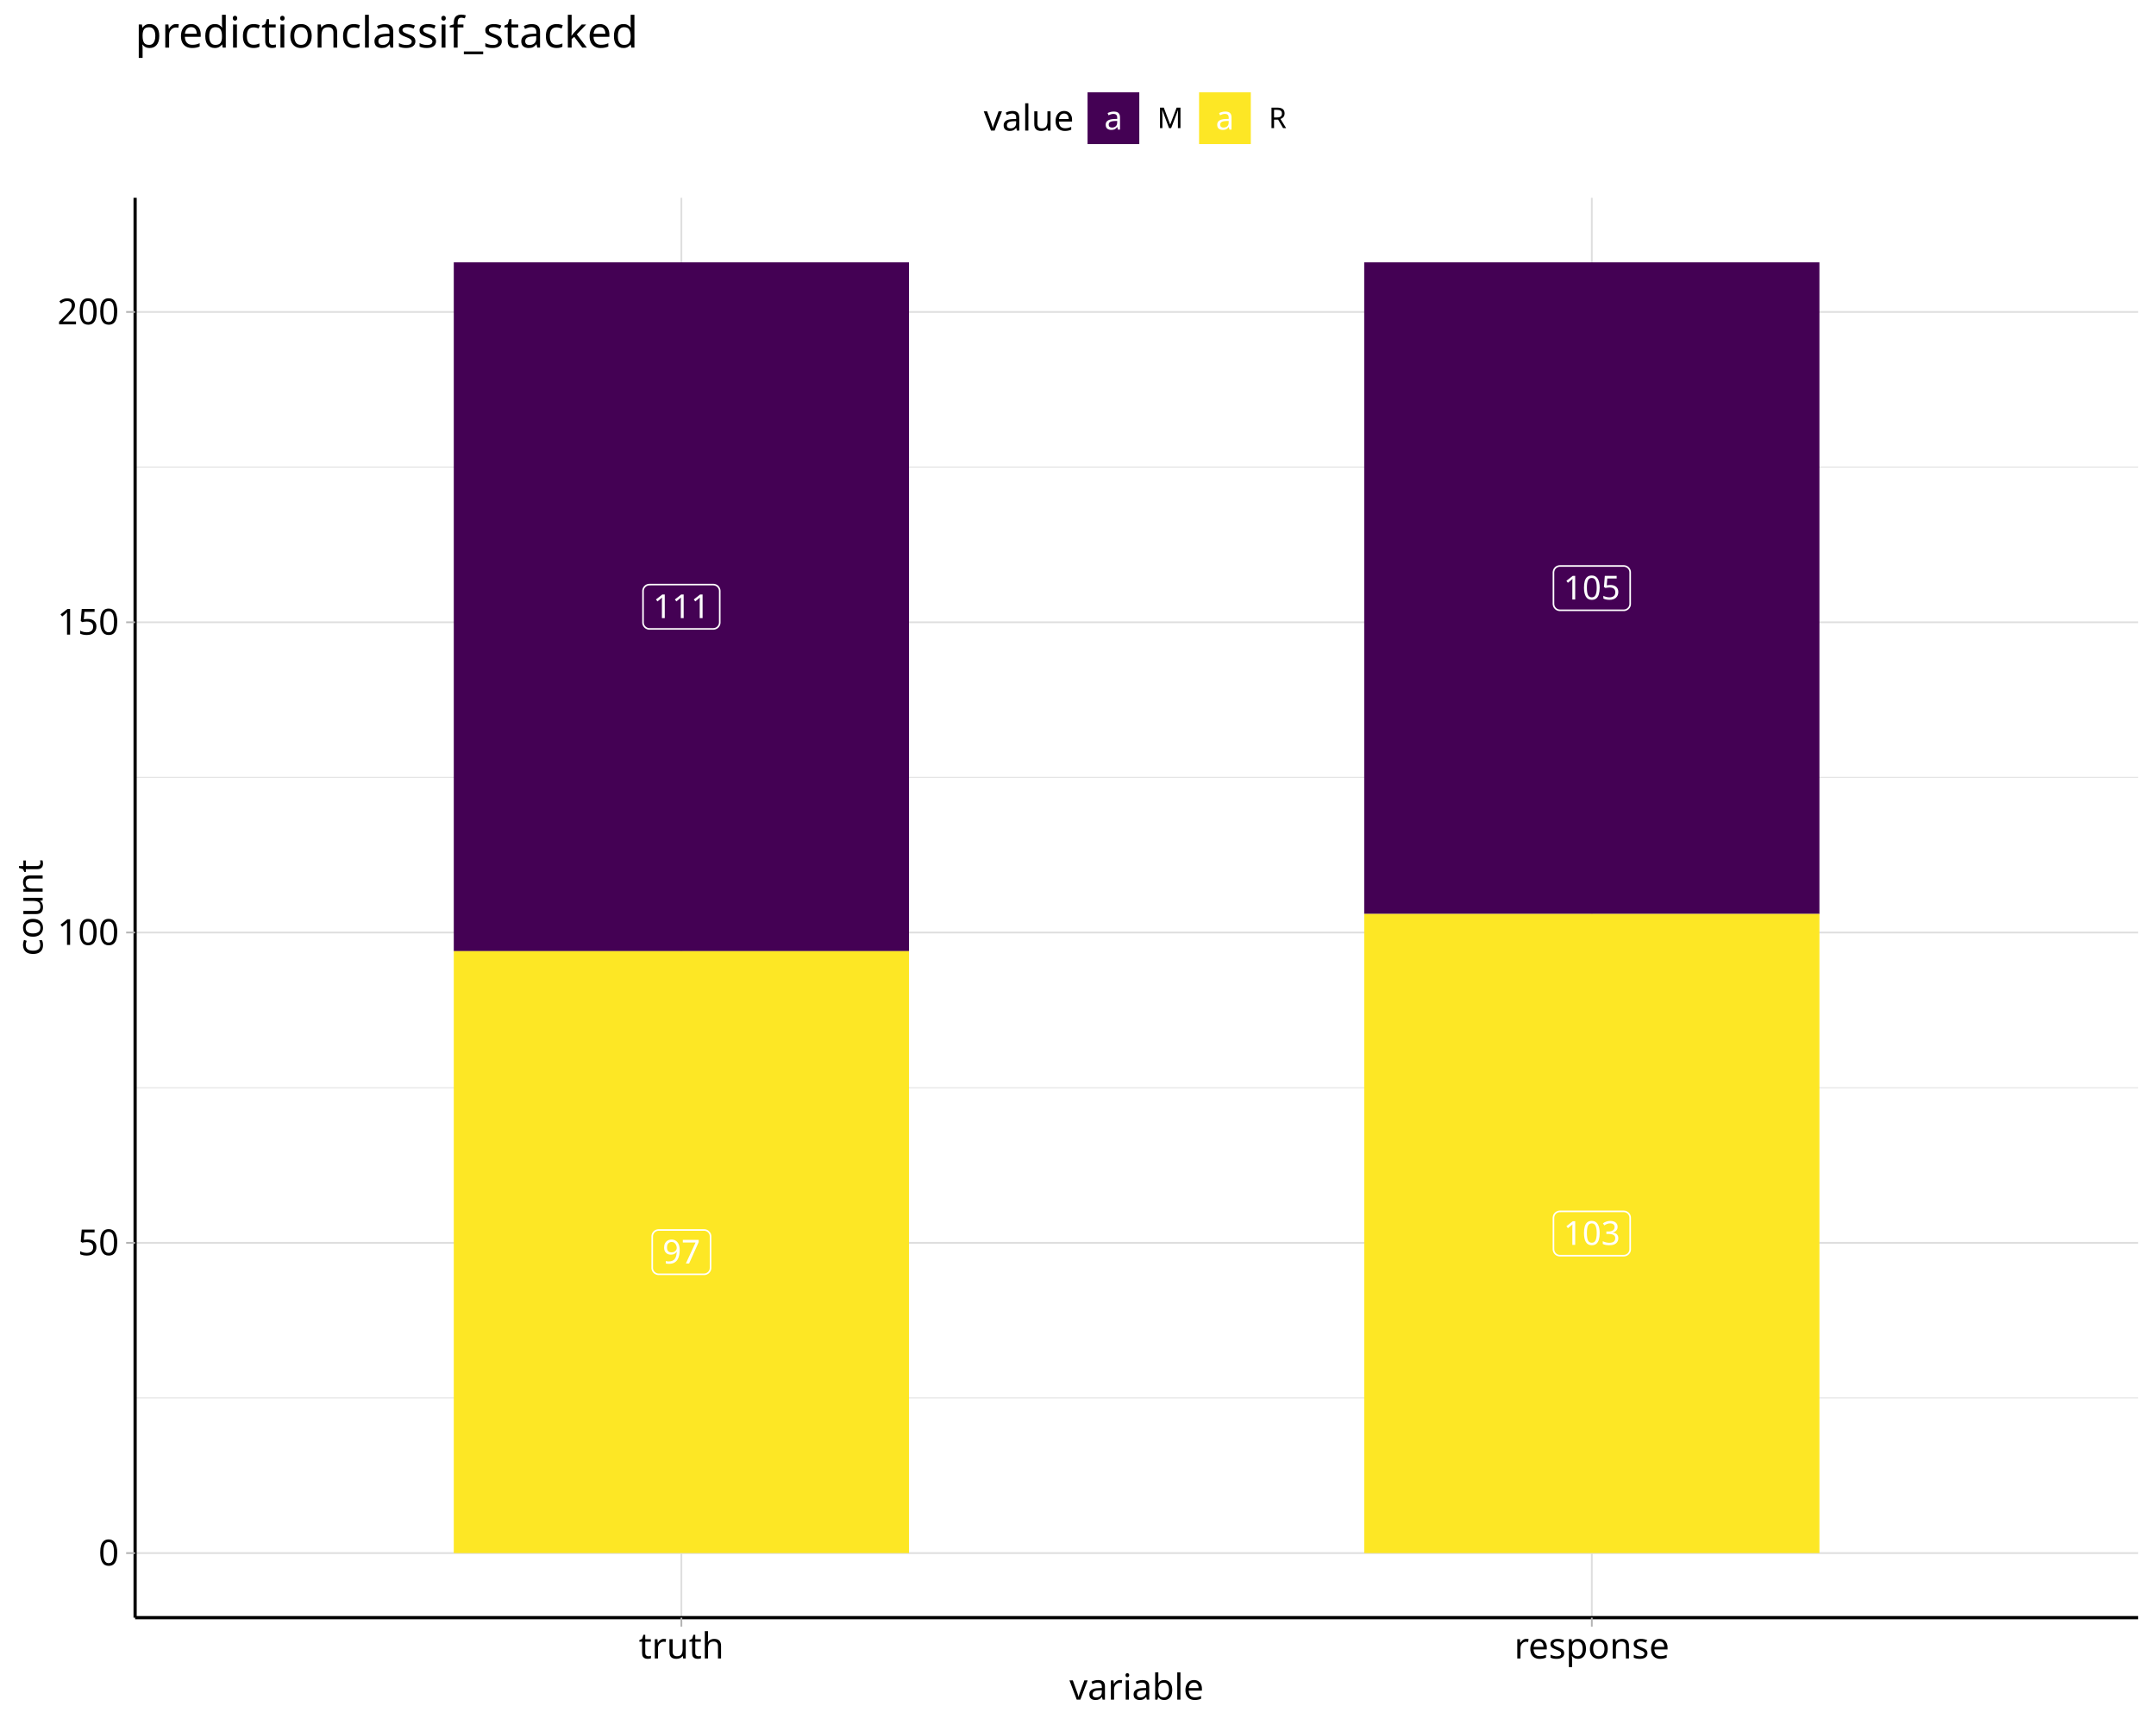
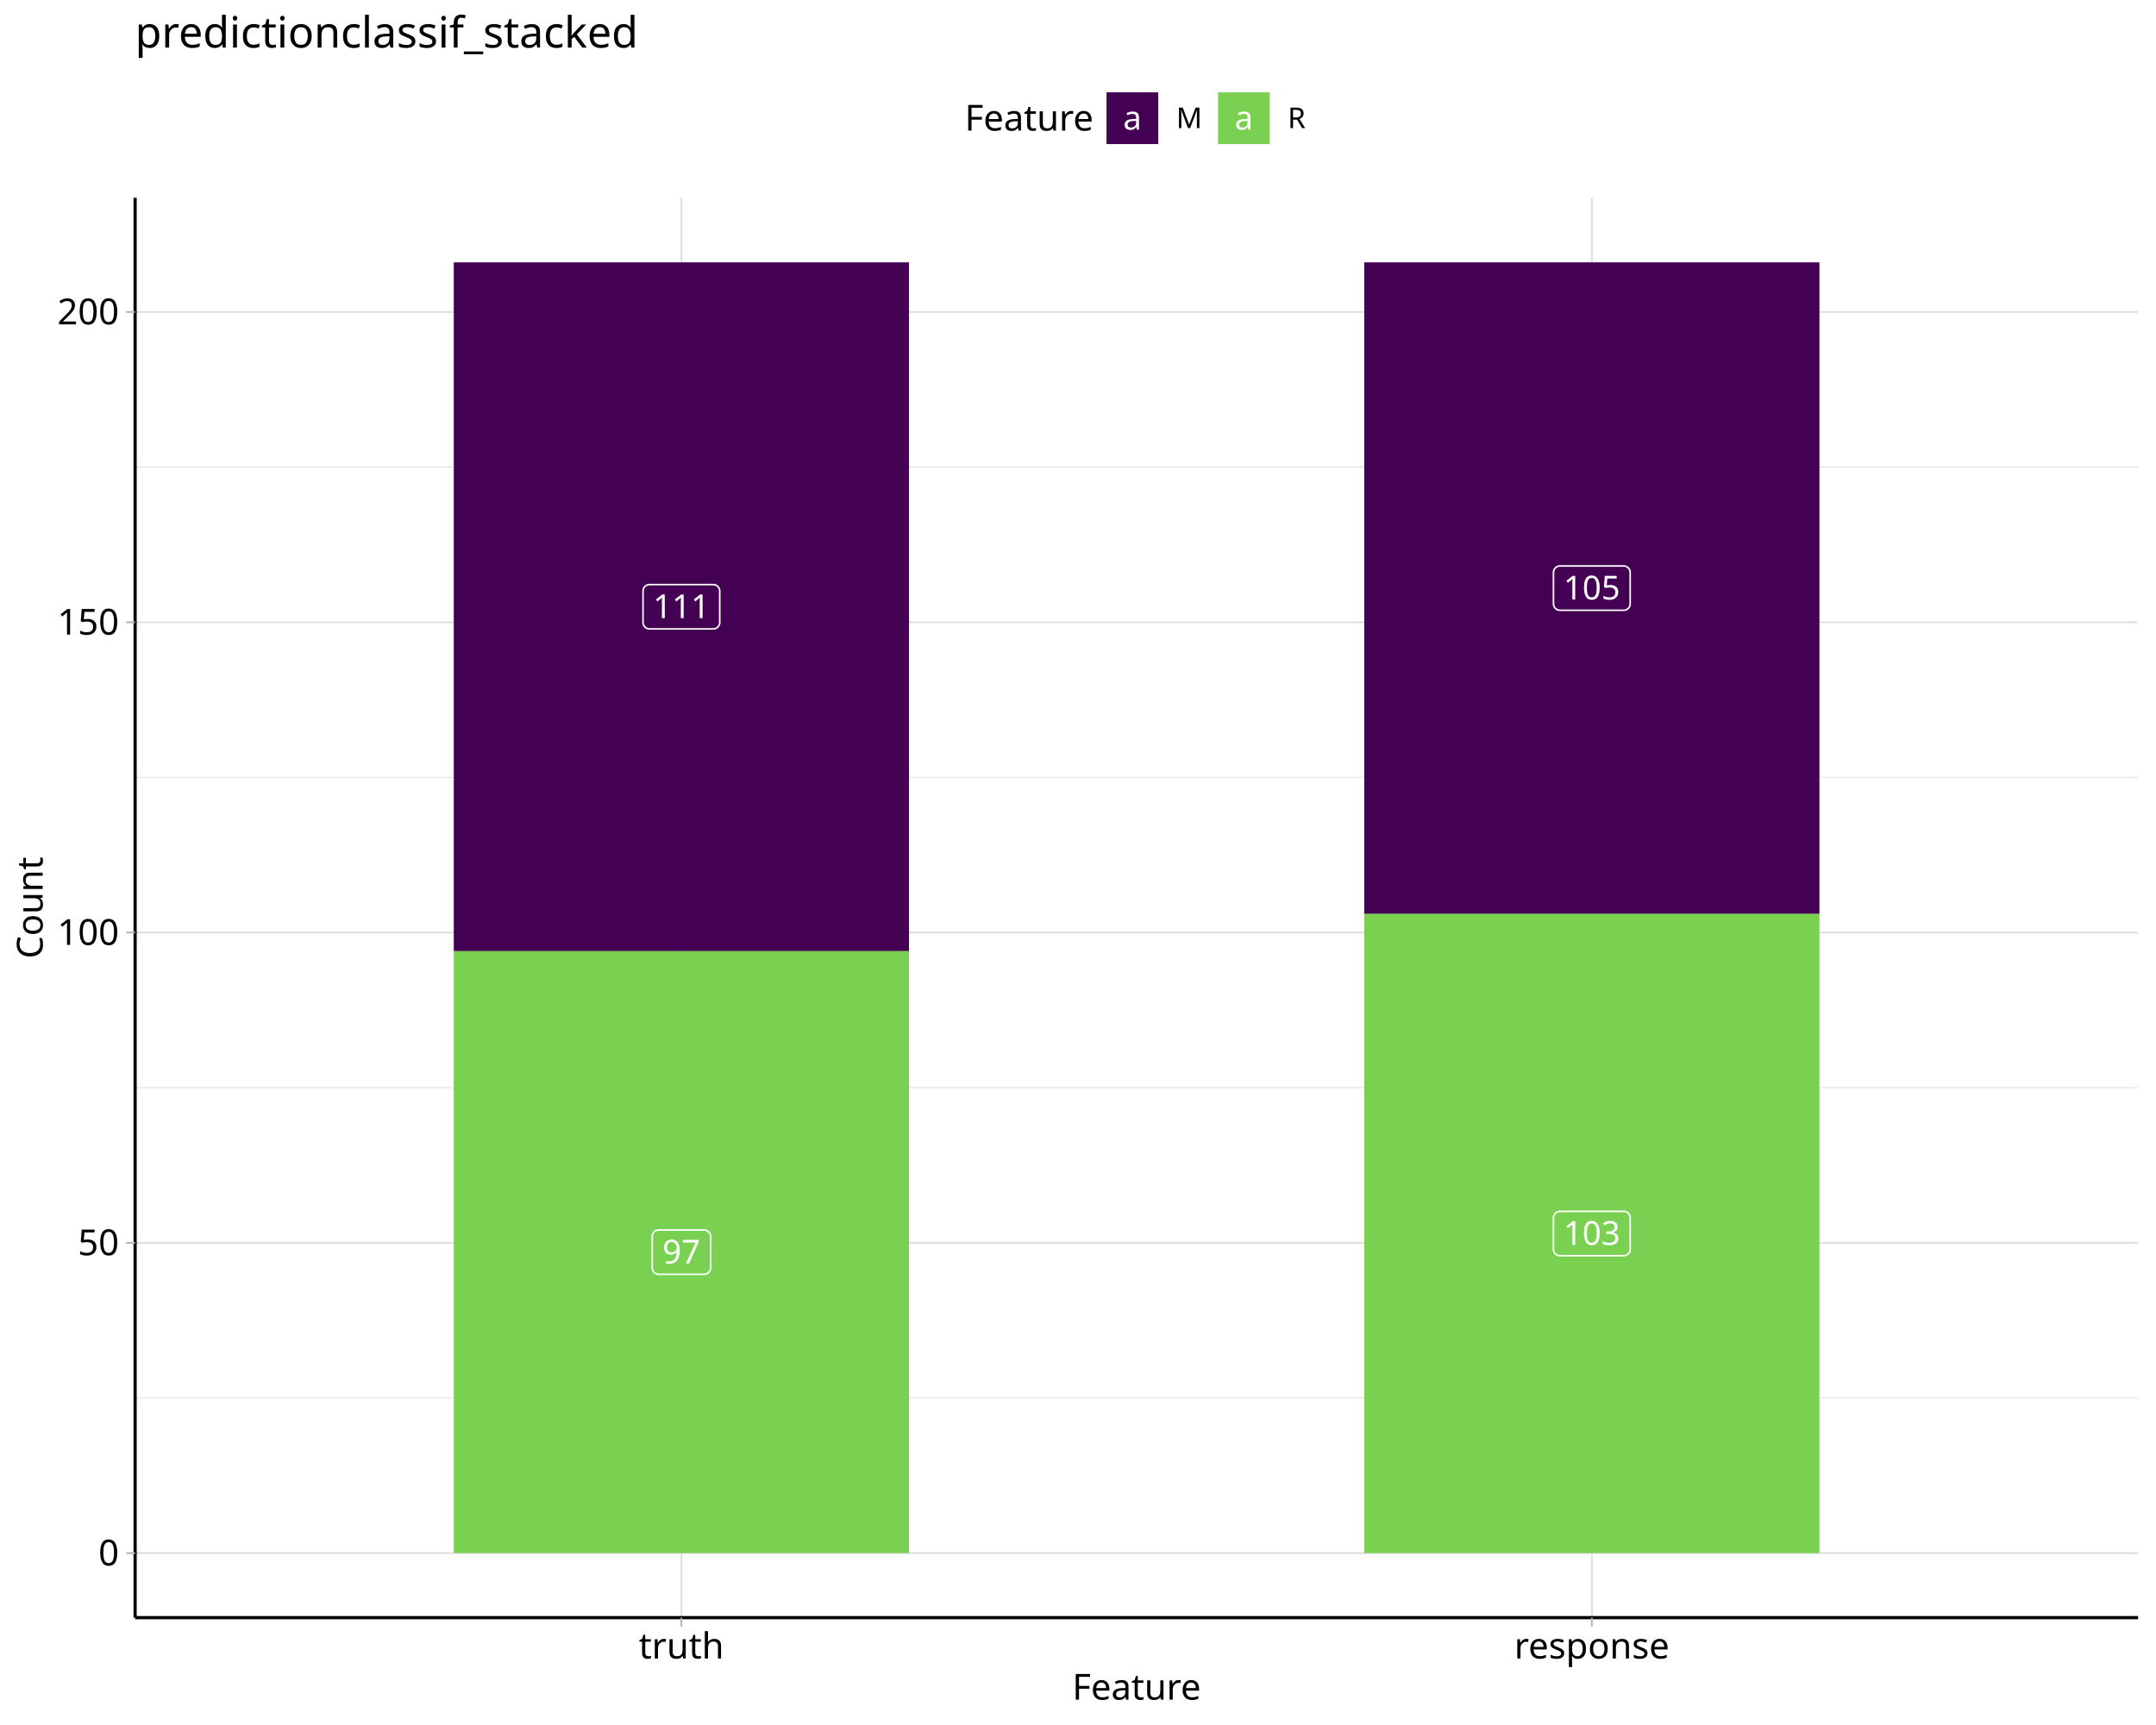
<svg xmlns="http://www.w3.org/2000/svg" class="svglite" data-engine-version="2.0" width="720.00pt" height="576.00pt" viewBox="0 0 720.00 576.00">
  <defs>
    <style type="text/css">
    .svglite line, .svglite polyline, .svglite polygon, .svglite path, .svglite rect, .svglite circle {
      fill: none;
      stroke: #000000;
      stroke-linecap: round;
      stroke-linejoin: round;
      stroke-miterlimit: 10.00;
    }
  </style>
  </defs>
  <rect width="100%" height="100%" style="stroke: none; fill: #FFFFFF;" />
  <defs>
    <clipPath id="cpMC4wMHw3MjAuMDB8MC4wMHw1NzYuMDA=">
      <rect x="0.00" y="0.00" width="720.00" height="576.00" />
    </clipPath>
  </defs>
  <g clip-path="url(#cpMC4wMHw3MjAuMDB8MC4wMHw1NzYuMDA=)">
    <rect x="0.00" y="0.00" width="720.00" height="576.00" style="stroke-width: 1.16; stroke: #FFFFFF; fill: #FFFFFF;" />
  </g>
  <defs>
    <clipPath id="cpNDUuMTJ8NzE0LjAyfDY2LjA1fDU0MC4xNQ==">
      <rect x="45.12" y="66.05" width="668.90" height="474.11" />
    </clipPath>
  </defs>
  <g clip-path="url(#cpNDUuMTJ8NzE0LjAyfDY2LjA1fDU0MC4xNQ==)">
    <rect x="45.12" y="66.05" width="668.90" height="474.11" style="stroke-width: 1.16; stroke: none; fill: #FFFFFF;" />
    <polyline points="45.12,466.80 714.02,466.80 " style="stroke-width: 0.29; stroke: #DEDEDE; stroke-linecap: butt;" />
    <polyline points="45.12,363.19 714.02,363.19 " style="stroke-width: 0.29; stroke: #DEDEDE; stroke-linecap: butt;" />
    <polyline points="45.12,259.58 714.02,259.58 " style="stroke-width: 0.29; stroke: #DEDEDE; stroke-linecap: butt;" />
    <polyline points="45.12,155.98 714.02,155.98 " style="stroke-width: 0.29; stroke: #DEDEDE; stroke-linecap: butt;" />
    <polyline points="45.12,518.60 714.02,518.60 " style="stroke-width: 0.58; stroke: #DEDEDE; stroke-linecap: butt;" />
    <polyline points="45.12,415.00 714.02,415.00 " style="stroke-width: 0.58; stroke: #DEDEDE; stroke-linecap: butt;" />
    <polyline points="45.12,311.39 714.02,311.39 " style="stroke-width: 0.58; stroke: #DEDEDE; stroke-linecap: butt;" />
    <polyline points="45.12,207.78 714.02,207.78 " style="stroke-width: 0.58; stroke: #DEDEDE; stroke-linecap: butt;" />
    <polyline points="45.12,104.17 714.02,104.17 " style="stroke-width: 0.58; stroke: #DEDEDE; stroke-linecap: butt;" />
    <polyline points="227.55,540.15 227.55,66.05 " style="stroke-width: 0.58; stroke: #DEDEDE; stroke-linecap: butt;" />
    <polyline points="531.59,540.15 531.59,66.05 " style="stroke-width: 0.58; stroke: #DEDEDE; stroke-linecap: butt;" />
    <rect x="151.54" y="87.60" width="152.02" height="230.01" style="stroke-width: 1.07; stroke: none; stroke-linecap: square; stroke-linejoin: miter; fill: #440154;" />
    <rect x="455.58" y="87.60" width="152.02" height="217.58" style="stroke-width: 1.07; stroke: none; stroke-linecap: square; stroke-linejoin: miter; fill: #440154;" />
-     <rect x="151.54" y="317.60" width="152.02" height="201.00" style="stroke-width: 1.07; stroke: none; stroke-linecap: square; stroke-linejoin: miter; fill: #FDE725;" />
-     <rect x="455.58" y="305.17" width="152.02" height="213.43" style="stroke-width: 1.07; stroke: none; stroke-linecap: square; stroke-linejoin: miter; fill: #FDE725;" />
+     <rect x="151.54" y="317.60" width="152.02" height="201.00" style="stroke-width: 1.07; stroke: none; stroke-linecap: square; stroke-linejoin: miter; fill: #7AD151;" />
+     <rect x="455.58" y="305.17" width="152.02" height="213.43" style="stroke-width: 1.07; stroke: none; stroke-linecap: square; stroke-linejoin: miter; fill: #7AD151;" />
    <polygon points="216.90,210.00 238.20,210.00 238.11,210.00 238.46,209.98 238.80,209.91 239.12,209.79 239.42,209.62 239.69,209.40 239.92,209.14 240.11,208.84 240.25,208.52 240.33,208.19 240.36,207.84 240.36,207.84 240.36,197.36 240.36,197.36 240.33,197.01 240.25,196.68 240.11,196.36 239.92,196.06 239.69,195.80 239.42,195.58 239.12,195.41 238.80,195.29 238.46,195.22 238.20,195.20 216.90,195.20 217.16,195.22 216.81,195.20 216.46,195.25 216.13,195.34 215.82,195.49 215.53,195.69 215.28,195.93 215.07,196.21 214.91,196.51 214.80,196.84 214.74,197.19 214.74,197.36 214.74,207.84 214.74,207.67 214.74,208.01 214.80,208.36 214.91,208.69 215.07,208.99 215.28,209.27 215.53,209.51 215.82,209.71 216.13,209.86 216.46,209.96 216.81,210.00 " style="stroke-width: 0.53; stroke: #FFFFFF; fill: #440154;" />
    <text x="227.55" y="206.40" text-anchor="middle" style="font-size: 11.04px; fill: #FFFFFF; font-family: sans;" textLength="18.42px" lengthAdjust="spacingAndGlyphs">111</text>
    <polygon points="520.94,203.78 542.24,203.78 542.16,203.78 542.50,203.77 542.85,203.70 543.17,203.57 543.47,203.40 543.74,203.18 543.97,202.92 544.16,202.63 544.29,202.31 544.38,201.97 544.40,201.62 544.40,201.62 544.40,191.14 544.40,191.14 544.38,190.80 544.29,190.46 544.16,190.14 543.97,189.85 543.74,189.59 543.47,189.37 543.17,189.19 542.85,189.07 542.50,189.00 542.24,188.98 520.94,188.98 521.20,189.00 520.86,188.99 520.51,189.03 520.18,189.13 519.86,189.27 519.58,189.47 519.33,189.71 519.12,189.99 518.96,190.30 518.85,190.63 518.79,190.97 518.78,191.14 518.78,201.62 518.79,201.45 518.79,201.80 518.85,202.14 518.96,202.47 519.12,202.78 519.33,203.05 519.58,203.30 519.86,203.49 520.18,203.64 520.51,203.74 520.86,203.78 " style="stroke-width: 0.53; stroke: #FFFFFF; fill: #440154;" />
    <text x="531.59" y="200.18" text-anchor="middle" style="font-size: 11.04px; fill: #FFFFFF; font-family: sans;" textLength="18.42px" lengthAdjust="spacingAndGlyphs">105</text>
-     <polygon points="219.97,425.50 235.13,425.50 235.04,425.50 235.39,425.49 235.73,425.42 236.05,425.29 236.35,425.12 236.62,424.90 236.85,424.64 237.04,424.35 237.18,424.03 237.26,423.69 237.29,423.34 237.29,423.34 237.29,412.87 237.29,412.87 237.26,412.52 237.18,412.18 237.04,411.86 236.85,411.57 236.62,411.31 236.35,411.09 236.05,410.91 235.73,410.79 235.39,410.72 235.13,410.71 219.97,410.71 220.23,410.72 219.88,410.71 219.53,410.75 219.20,410.85 218.89,411.00 218.60,411.19 218.35,411.43 218.14,411.71 217.98,412.02 217.87,412.35 217.81,412.69 217.81,412.87 217.81,423.34 217.81,423.17 217.81,423.52 217.87,423.86 217.98,424.19 218.14,424.50 218.35,424.78 218.60,425.02 218.89,425.21 219.20,425.36 219.53,425.46 219.88,425.50 " style="stroke-width: 0.53; stroke: #FFFFFF; fill: #FDE725;" />
+     <polygon points="219.97,425.50 235.13,425.50 235.04,425.50 235.39,425.49 235.73,425.42 236.05,425.29 236.35,425.12 236.62,424.90 236.85,424.64 237.04,424.35 237.18,424.03 237.26,423.69 237.29,423.34 237.29,423.34 237.29,412.87 237.29,412.87 237.26,412.52 237.18,412.18 237.04,411.86 236.85,411.57 236.62,411.31 236.35,411.09 236.05,410.91 235.73,410.79 235.39,410.72 235.13,410.71 219.97,410.71 220.23,410.72 219.88,410.71 219.53,410.75 219.20,410.85 218.89,411.00 218.60,411.19 218.35,411.43 218.14,411.71 217.98,412.02 217.87,412.35 217.81,412.69 217.81,412.87 217.81,423.34 217.81,423.17 217.81,423.52 217.87,423.86 217.98,424.19 218.14,424.50 218.35,424.78 218.60,425.02 218.89,425.21 219.20,425.36 219.53,425.46 219.88,425.50 " style="stroke-width: 0.53; stroke: #FFFFFF; fill: #7AD151;" />
    <text x="227.55" y="421.90" text-anchor="middle" style="font-size: 11.04px; fill: #FFFFFF; font-family: sans;" textLength="12.28px" lengthAdjust="spacingAndGlyphs">97</text>
-     <polygon points="520.94,419.29 542.24,419.29 542.16,419.29 542.50,419.27 542.85,419.20 543.17,419.08 543.47,418.90 543.74,418.68 543.97,418.42 544.16,418.13 544.29,417.81 544.38,417.47 544.40,417.13 544.40,417.13 544.40,406.65 544.40,406.65 544.38,406.30 544.29,405.97 544.16,405.65 543.97,405.35 543.74,405.09 543.47,404.87 543.17,404.70 542.85,404.57 542.50,404.51 542.24,404.49 520.94,404.49 521.20,404.51 520.86,404.49 520.51,404.53 520.18,404.63 519.86,404.78 519.58,404.98 519.33,405.22 519.12,405.49 518.96,405.80 518.85,406.13 518.79,406.48 518.78,406.65 518.78,417.13 518.79,416.95 518.79,417.30 518.85,417.64 518.96,417.97 519.12,418.28 519.33,418.56 519.58,418.80 519.86,419.00 520.18,419.15 520.51,419.24 520.86,419.29 " style="stroke-width: 0.53; stroke: #FFFFFF; fill: #FDE725;" />
+     <polygon points="520.94,419.29 542.24,419.29 542.16,419.29 542.50,419.27 542.85,419.20 543.17,419.08 543.47,418.90 543.74,418.68 543.97,418.42 544.16,418.13 544.29,417.81 544.38,417.47 544.40,417.13 544.40,417.13 544.40,406.65 544.40,406.65 544.38,406.30 544.29,405.97 544.16,405.65 543.97,405.35 543.74,405.09 543.47,404.87 543.17,404.70 542.85,404.57 542.50,404.51 542.24,404.49 520.94,404.49 521.20,404.51 520.86,404.49 520.51,404.53 520.18,404.63 519.86,404.78 519.58,404.98 519.33,405.22 519.12,405.49 518.96,405.80 518.85,406.13 518.79,406.48 518.78,406.65 518.78,417.13 518.79,416.95 518.79,417.30 518.85,417.64 518.96,417.97 519.12,418.28 519.33,418.56 519.58,418.80 519.86,419.00 520.18,419.15 520.51,419.24 520.86,419.29 " style="stroke-width: 0.53; stroke: #FFFFFF; fill: #7AD151;" />
    <text x="531.59" y="415.69" text-anchor="middle" style="font-size: 11.04px; fill: #FFFFFF; font-family: sans;" textLength="18.42px" lengthAdjust="spacingAndGlyphs">103</text>
  </g>
  <g clip-path="url(#cpMC4wMHw3MjAuMDB8MC4wMHw1NzYuMDA=)">
    <polyline points="45.12,540.15 45.12,66.05 " style="stroke-width: 1.07; stroke-linecap: butt;" />
    <text x="39.74" y="522.73" text-anchor="end" style="font-size: 12.00px; font-family: sans;" textLength="6.67px" lengthAdjust="spacingAndGlyphs">0</text>
    <text x="39.74" y="419.13" text-anchor="end" style="font-size: 12.00px; font-family: sans;" textLength="13.35px" lengthAdjust="spacingAndGlyphs">50</text>
    <text x="39.74" y="315.52" text-anchor="end" style="font-size: 12.00px; font-family: sans;" textLength="20.02px" lengthAdjust="spacingAndGlyphs">100</text>
    <text x="39.74" y="211.91" text-anchor="end" style="font-size: 12.00px; font-family: sans;" textLength="20.02px" lengthAdjust="spacingAndGlyphs">150</text>
    <text x="39.74" y="108.30" text-anchor="end" style="font-size: 12.00px; font-family: sans;" textLength="20.02px" lengthAdjust="spacingAndGlyphs">200</text>
    <polyline points="42.13,518.60 45.12,518.60 " style="stroke-width: 0.58; stroke: #B3B3B3; stroke-linecap: butt;" />
    <polyline points="42.13,415.00 45.12,415.00 " style="stroke-width: 0.58; stroke: #B3B3B3; stroke-linecap: butt;" />
    <polyline points="42.13,311.39 45.12,311.39 " style="stroke-width: 0.58; stroke: #B3B3B3; stroke-linecap: butt;" />
    <polyline points="42.13,207.78 45.12,207.78 " style="stroke-width: 0.58; stroke: #B3B3B3; stroke-linecap: butt;" />
    <polyline points="42.13,104.17 45.12,104.17 " style="stroke-width: 0.58; stroke: #B3B3B3; stroke-linecap: butt;" />
    <polyline points="45.12,540.15 714.02,540.15 " style="stroke-width: 1.07; stroke-linecap: butt;" />
    <polyline points="227.55,543.14 227.55,540.15 " style="stroke-width: 0.58; stroke: #B3B3B3; stroke-linecap: butt;" />
    <polyline points="531.59,543.14 531.59,540.15 " style="stroke-width: 0.58; stroke: #B3B3B3; stroke-linecap: butt;" />
    <text x="227.55" y="553.79" text-anchor="middle" style="font-size: 12.00px; font-family: sans;" textLength="24.01px" lengthAdjust="spacingAndGlyphs">truth</text>
    <text x="531.59" y="553.79" text-anchor="middle" style="font-size: 12.00px; font-family: sans;" textLength="49.38px" lengthAdjust="spacingAndGlyphs">response</text>
-     <text x="379.57" y="567.53" text-anchor="middle" style="font-size: 12.00px; font-family: sans;" textLength="42.03px" lengthAdjust="spacingAndGlyphs">variable</text>
-     <text transform="translate(14.24,303.10) rotate(-90)" text-anchor="middle" style="font-size: 12.00px; font-family: sans;" textLength="29.36px" lengthAdjust="spacingAndGlyphs">count</text>
-     <rect x="322.54" y="24.85" width="114.05" height="29.24" style="stroke-width: 1.16; stroke: none; fill: #FFFFFF;" />
-     <text x="328.52" y="43.60" style="font-size: 12.00px; font-family: sans;" textLength="28.69px" lengthAdjust="spacingAndGlyphs">value</text>
-     <rect x="363.90" y="31.54" width="15.86" height="15.86" style="stroke-width: 1.07; stroke: none; stroke-linecap: square; stroke-linejoin: miter; fill: #440154;" />
-     <rect x="363.19" y="30.83" width="17.28" height="17.28" style="stroke-width: 0.75; stroke: none; fill: #440154;" />
-     <text x="371.83" y="43.27" text-anchor="middle" style="font-size: 11.04px; fill: #FFFFFF; font-family: sans;" textLength="6.14px" lengthAdjust="spacingAndGlyphs">a</text>
-     <rect x="401.14" y="31.54" width="15.86" height="15.86" style="stroke-width: 1.07; stroke: none; stroke-linecap: square; stroke-linejoin: miter; fill: #FDE725;" />
-     <rect x="400.43" y="30.83" width="17.28" height="17.28" style="stroke-width: 0.75; stroke: none; fill: #FDE725;" />
-     <text x="409.07" y="43.27" text-anchor="middle" style="font-size: 11.04px; fill: #FFFFFF; font-family: sans;" textLength="6.14px" lengthAdjust="spacingAndGlyphs">a</text>
-     <text x="386.45" y="42.78" style="font-size: 9.60px; font-family: sans;" textLength="8.00px" lengthAdjust="spacingAndGlyphs">M</text>
-     <text x="423.68" y="42.78" style="font-size: 9.60px; font-family: sans;" textLength="6.94px" lengthAdjust="spacingAndGlyphs">R</text>
+     <text x="379.57" y="567.53" text-anchor="middle" style="font-size: 12.00px; font-family: sans;" textLength="41.36px" lengthAdjust="spacingAndGlyphs">Feature</text>
+     <text transform="translate(14.24,303.10) rotate(-90)" text-anchor="middle" style="font-size: 12.00px; font-family: sans;" textLength="32.03px" lengthAdjust="spacingAndGlyphs">Count</text>
+     <rect x="316.21" y="24.85" width="126.72" height="29.24" style="stroke-width: 1.16; stroke: none; fill: #FFFFFF;" />
+     <text x="322.19" y="43.60" style="font-size: 12.00px; font-family: sans;" textLength="41.36px" lengthAdjust="spacingAndGlyphs">Feature</text>
+     <rect x="370.23" y="31.54" width="15.86" height="15.86" style="stroke-width: 1.07; stroke: none; stroke-linecap: square; stroke-linejoin: miter; fill: #440154;" />
+     <rect x="369.52" y="30.83" width="17.28" height="17.28" style="stroke-width: 0.75; stroke: none; fill: #440154;" />
+     <text x="378.16" y="43.27" text-anchor="middle" style="font-size: 11.04px; fill: #FFFFFF; font-family: sans;" textLength="6.14px" lengthAdjust="spacingAndGlyphs">a</text>
+     <rect x="407.47" y="31.54" width="15.86" height="15.86" style="stroke-width: 1.07; stroke: none; stroke-linecap: square; stroke-linejoin: miter; fill: #7AD151;" />
+     <rect x="406.76" y="30.83" width="17.28" height="17.28" style="stroke-width: 0.75; stroke: none; fill: #7AD151;" />
+     <text x="415.40" y="43.27" text-anchor="middle" style="font-size: 11.04px; fill: #FFFFFF; font-family: sans;" textLength="6.14px" lengthAdjust="spacingAndGlyphs">a</text>
+     <text x="392.78" y="42.78" style="font-size: 9.60px; font-family: sans;" textLength="8.00px" lengthAdjust="spacingAndGlyphs">M</text>
+     <text x="430.02" y="42.78" style="font-size: 9.60px; font-family: sans;" textLength="6.94px" lengthAdjust="spacingAndGlyphs">R</text>
    <text x="45.12" y="15.89" style="font-size: 14.40px; font-family: sans;" textLength="160.12px" lengthAdjust="spacingAndGlyphs">predictionclassif_stacked</text>
  </g>
</svg>
